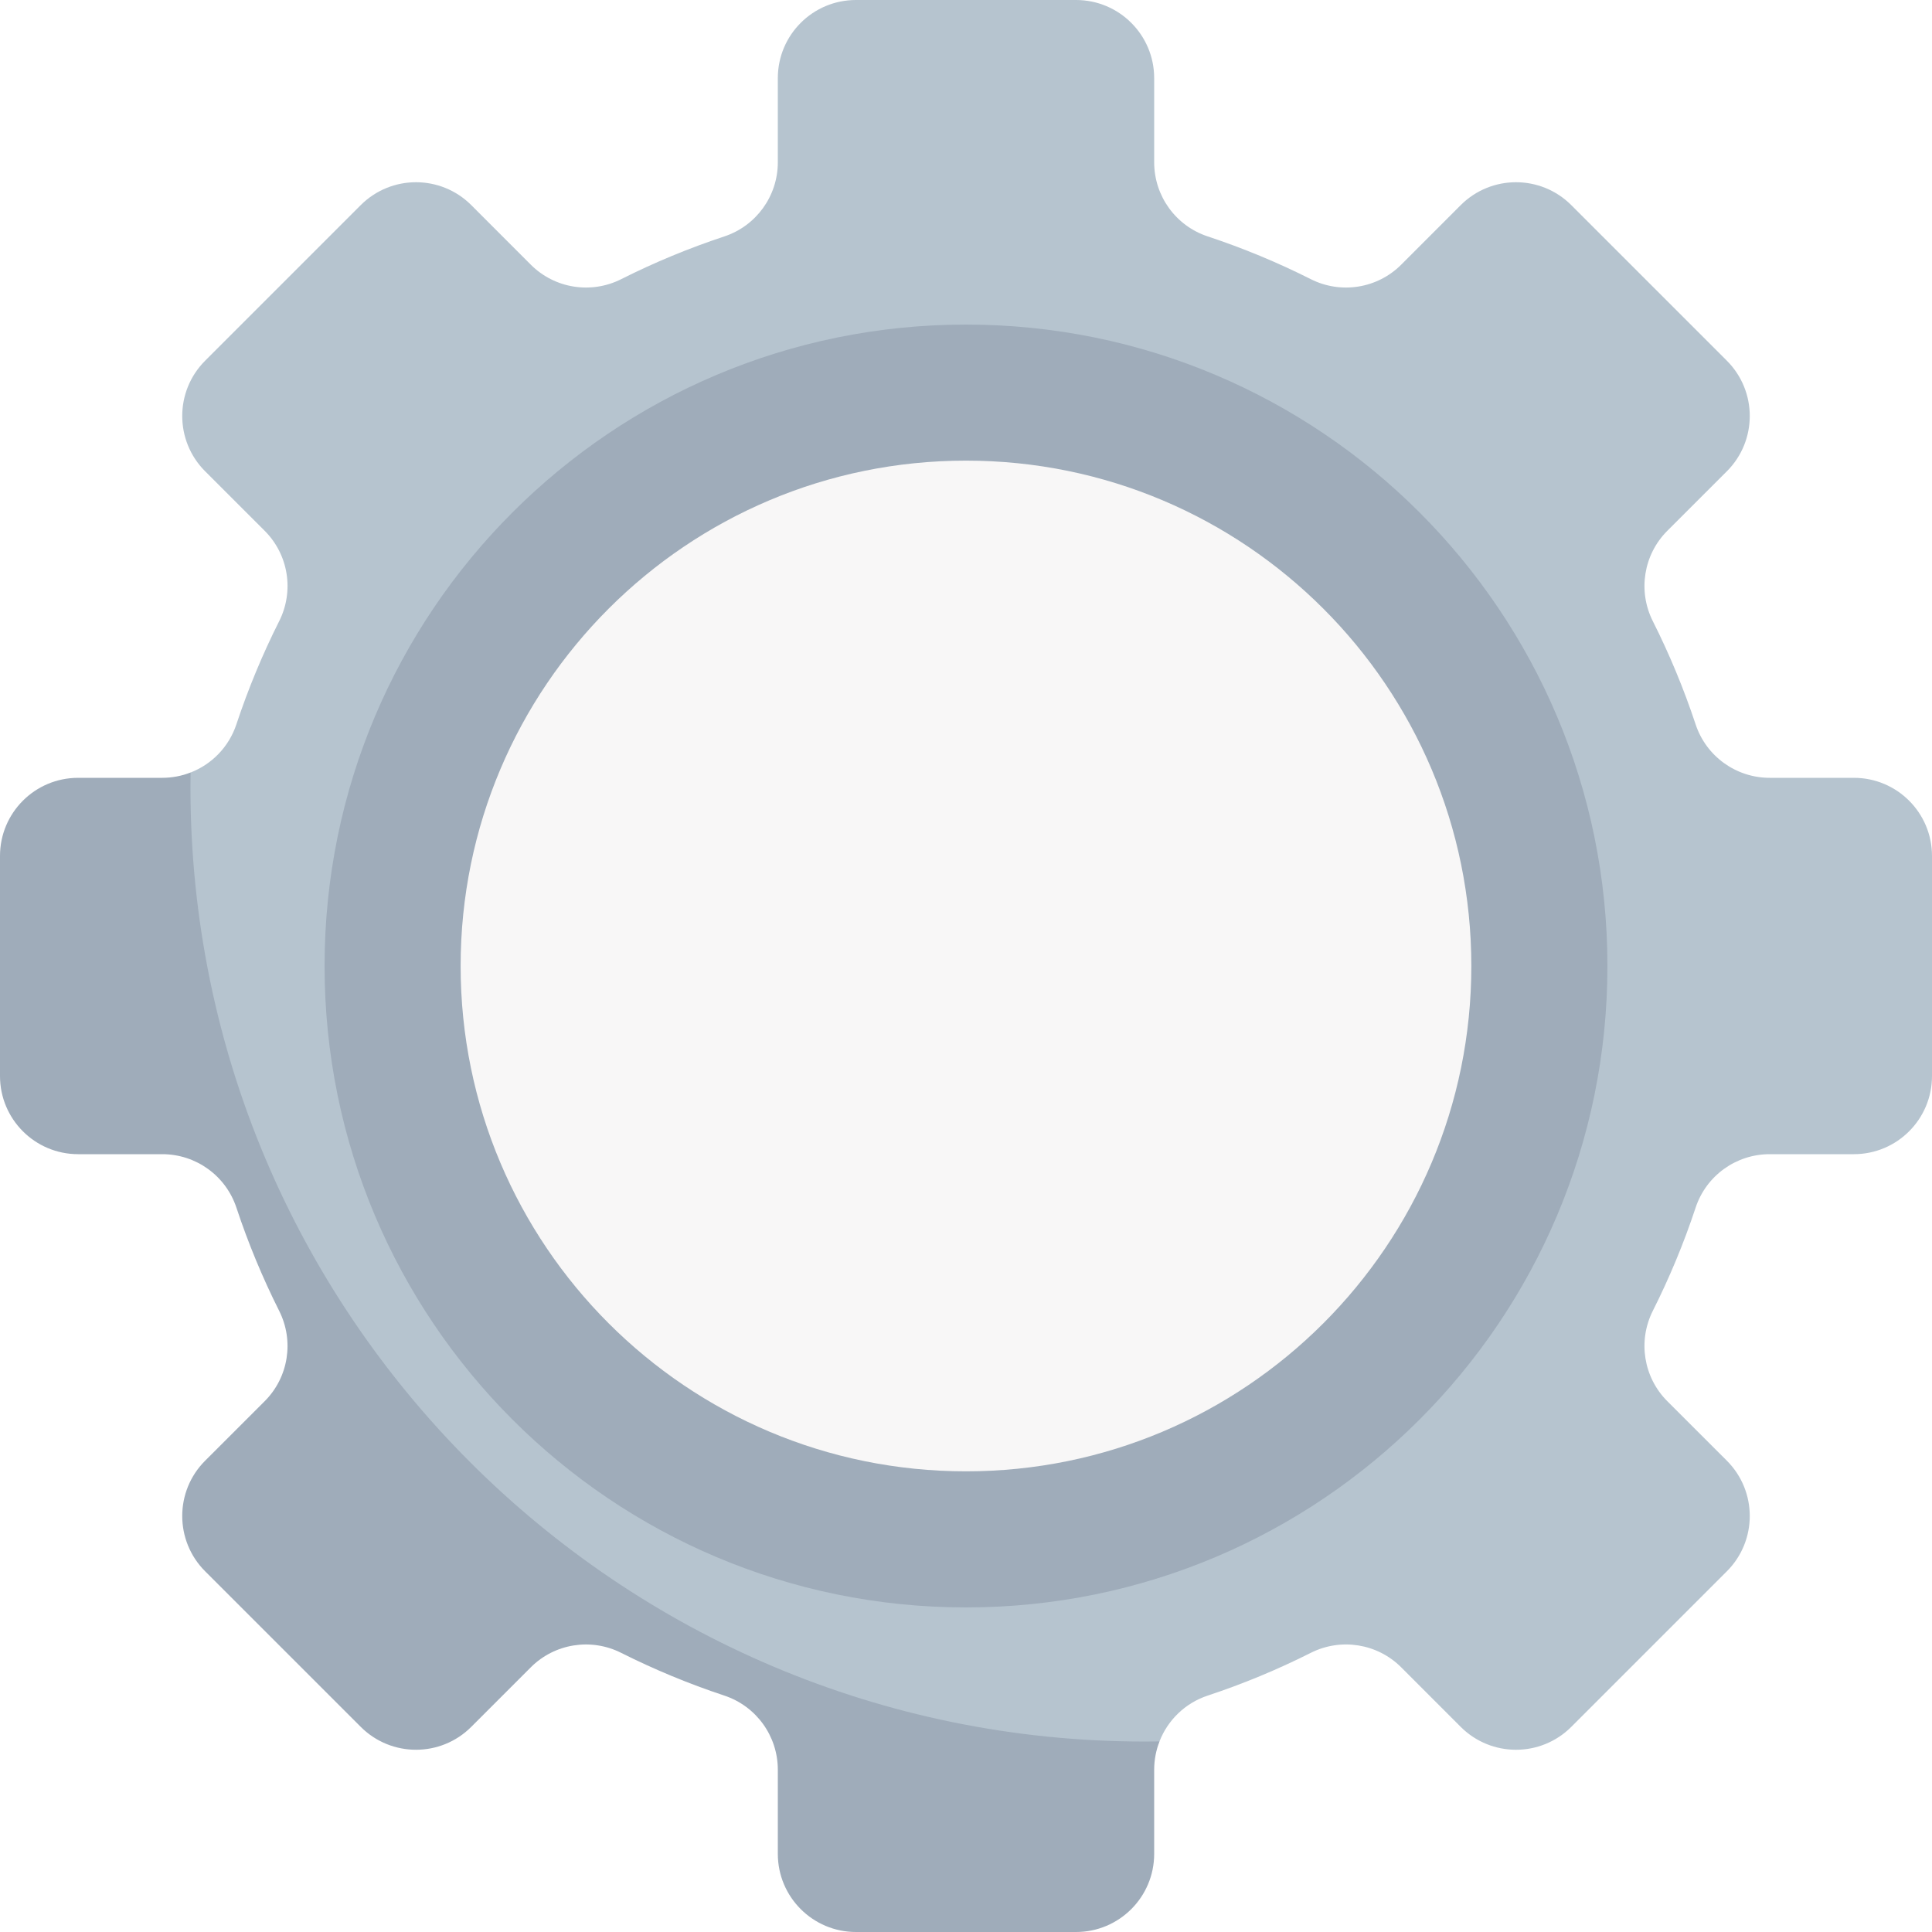
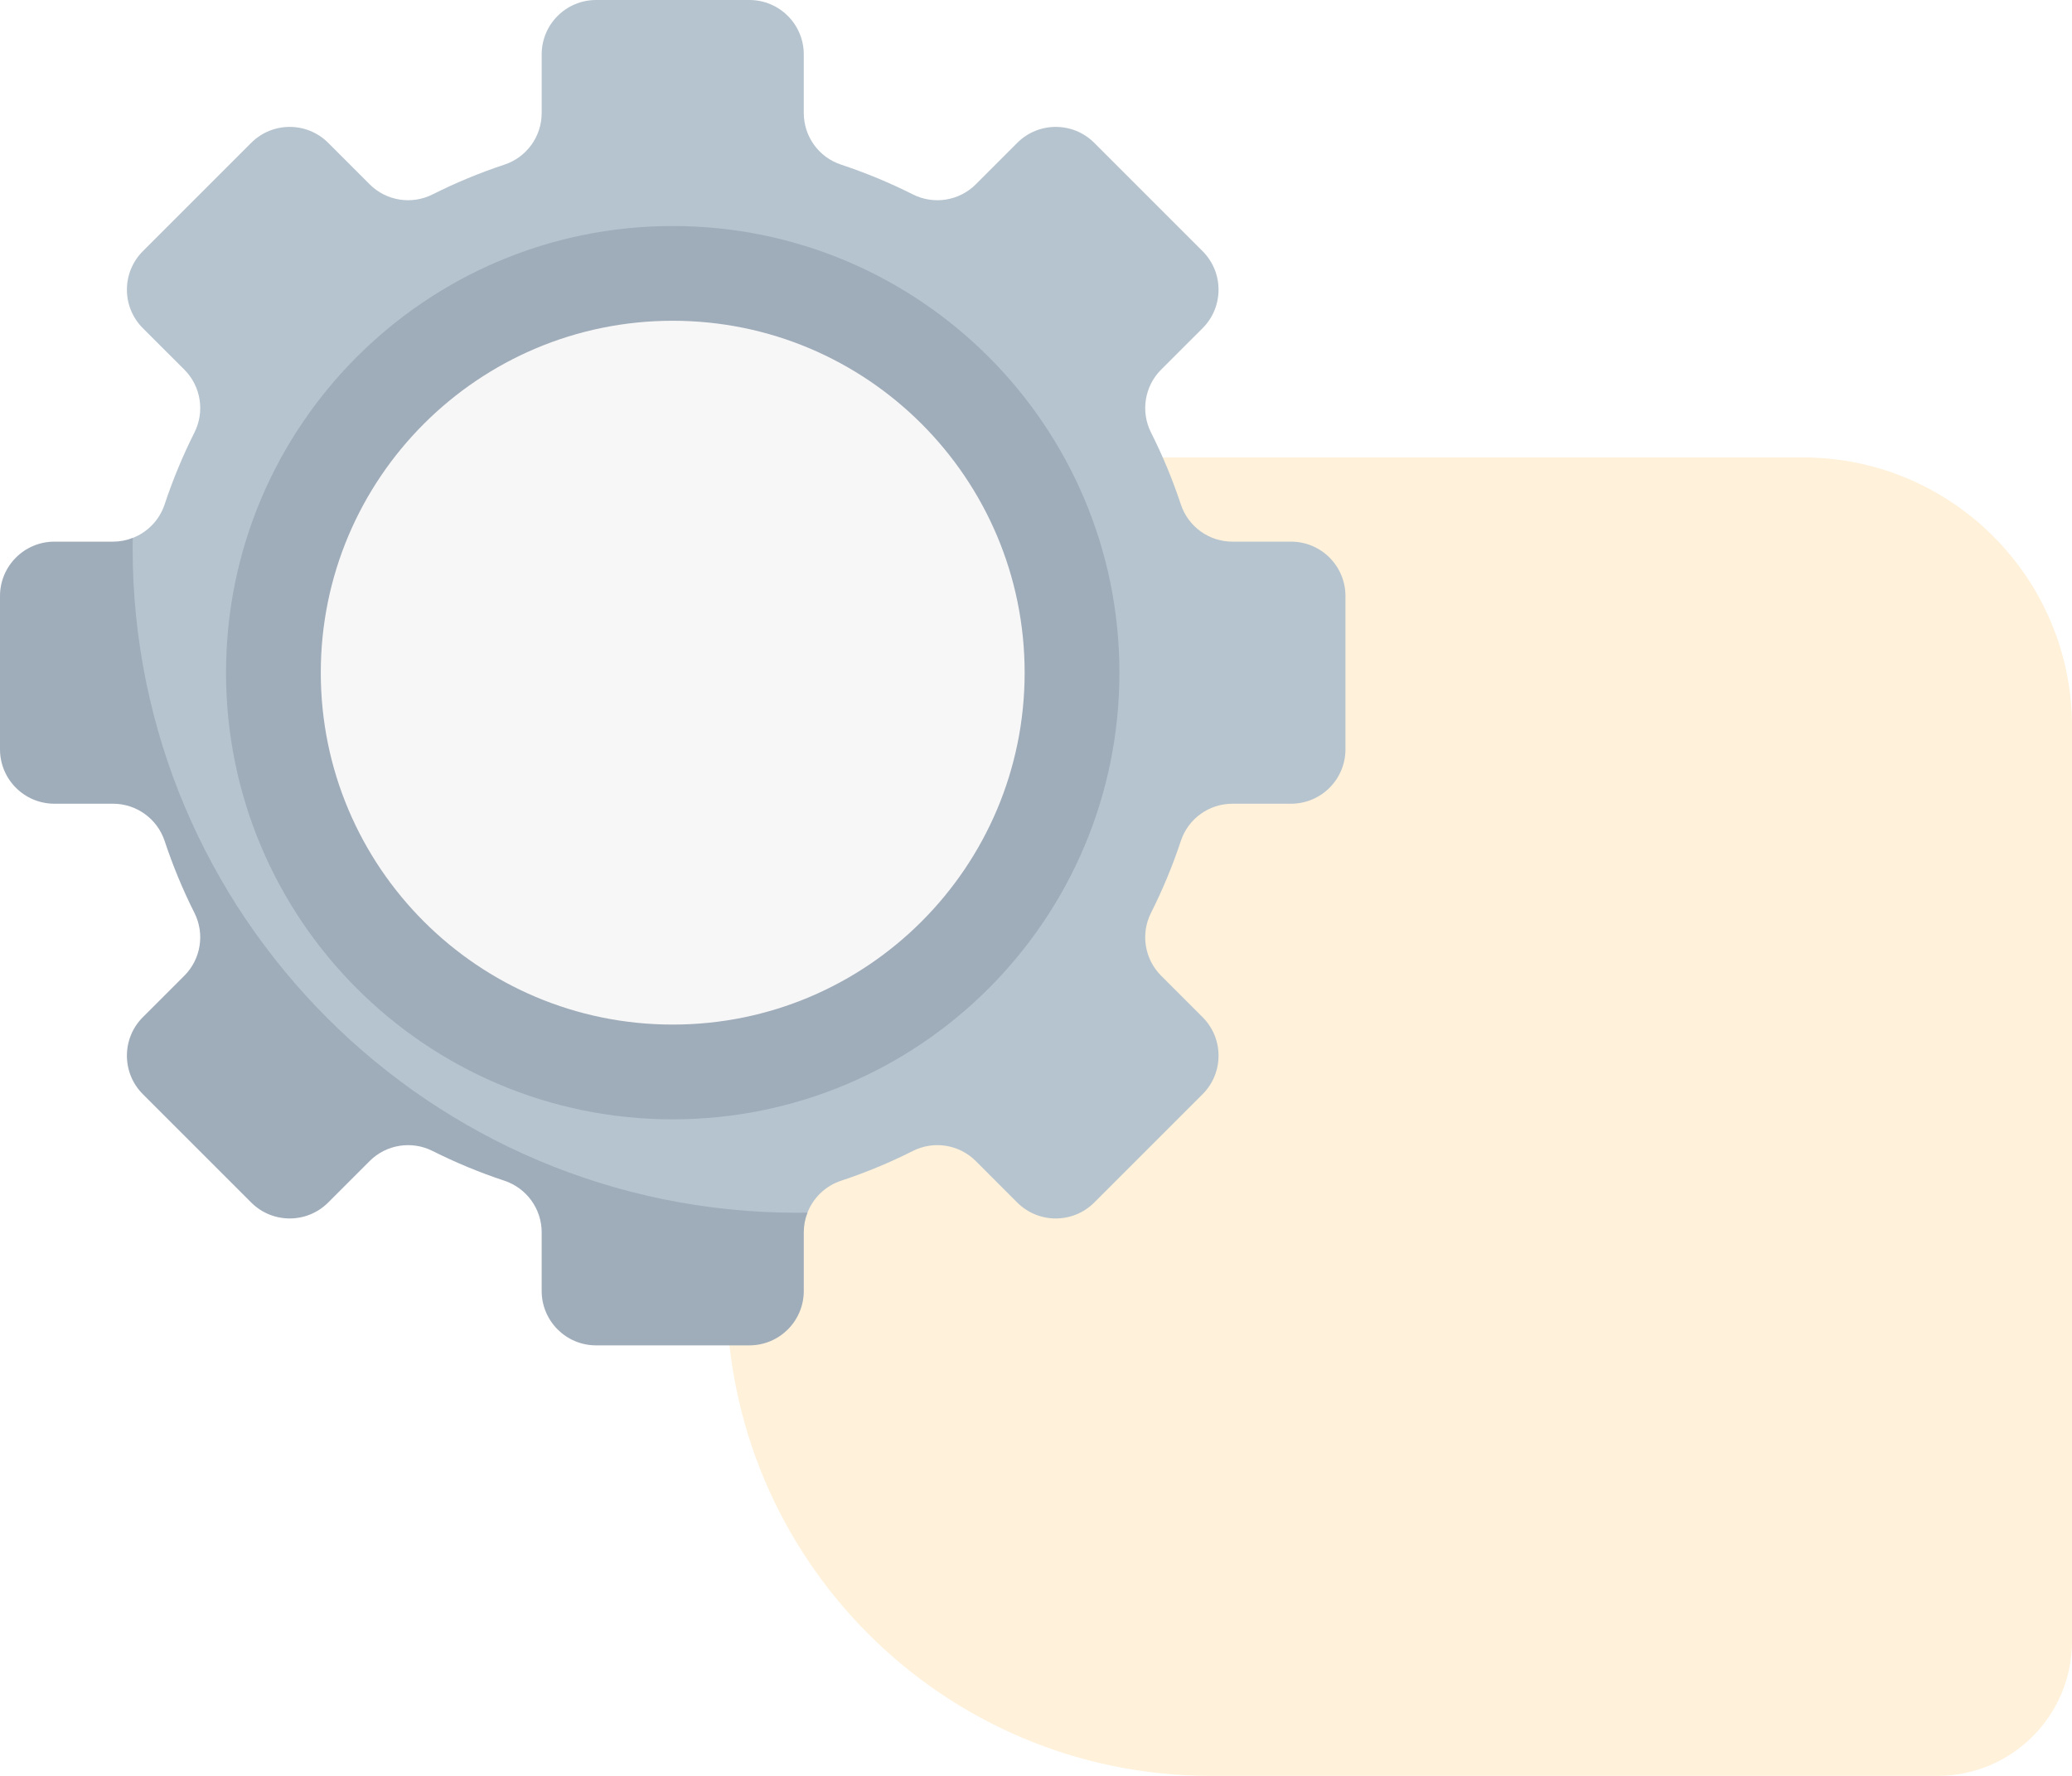
- <svg xmlns="http://www.w3.org/2000/svg" width="50" height="50" viewBox="0 0 50 50" fill="none">
+ <svg xmlns="http://www.w3.org/2000/svg" width="77" height="66" viewBox="0 0 77 66" fill="none">
+   <path d="M27 48C27 57.941 35.059 66 45 66L72 66C74.761 66 77 63.761 77 61L77 27C77 21.477 72.523 17 67 17L32 17C29.239 17 27 19.239 27 22L27 48Z" fill="#FFF1DA" />
  <path d="M50 27.848V22.152C50 21.035 49.095 20.13 47.978 20.13H45.799C44.928 20.13 44.155 19.572 43.882 18.745C43.576 17.823 43.206 16.932 42.775 16.076C42.383 15.297 42.533 14.354 43.15 13.737L44.692 12.196C45.481 11.406 45.481 10.126 44.692 9.336L40.664 5.308C39.874 4.519 38.594 4.519 37.804 5.308L36.263 6.85C35.646 7.467 34.703 7.617 33.924 7.225C33.068 6.794 32.176 6.423 31.255 6.118C30.428 5.845 29.87 5.072 29.87 4.2V2.022C29.87 0.905 28.965 0 27.848 0H22.152C21.035 0 20.13 0.905 20.13 2.022V4.201C20.13 5.072 19.572 5.845 18.745 6.119C17.823 6.424 16.932 6.794 16.076 7.225C15.297 7.617 14.354 7.467 13.737 6.85L12.196 5.308C11.406 4.519 10.126 4.519 9.336 5.308L5.308 9.336C4.519 10.126 4.519 11.406 5.308 12.196L6.85 13.737C7.467 14.354 7.617 15.297 7.225 16.076C6.794 16.932 6.424 17.824 6.118 18.745C5.925 19.329 5.482 19.779 4.932 19.993C4.703 20.082 4.557 20.23 4.301 20.23H2.123C1.006 20.23 0.101 21.136 0.101 22.252V27.748C0.101 28.864 1.006 29.77 2.123 29.77H4.301C5.172 29.77 5.945 30.428 6.219 31.255C6.524 32.176 6.895 33.068 7.325 33.924C7.717 34.703 7.567 35.646 6.95 36.263L5.51 37.804C4.72 38.594 4.72 39.874 5.51 40.664L9.336 44.49C10.126 45.28 11.406 45.28 12.196 44.49L13.737 42.949C14.354 42.332 15.297 42.182 16.076 42.574C16.932 43.005 18.025 43.476 18.946 43.781C19.773 44.055 20.331 44.828 20.331 45.699V47.878C20.331 48.994 21.236 49.9 22.353 49.9H27.748C28.864 49.9 29.77 48.994 29.77 47.878V45.699C29.77 45.443 29.918 45.297 30.007 45.068C30.221 44.518 30.671 44.075 31.255 43.882C32.176 43.577 33.068 43.206 33.924 42.775C34.703 42.383 35.646 42.533 36.263 43.15L37.804 44.692C38.594 45.481 39.874 45.481 40.664 44.692L44.692 40.664C45.481 39.874 45.481 38.594 44.692 37.804L43.15 36.263C42.533 35.646 42.383 34.703 42.775 33.924C43.206 33.068 43.577 32.176 43.882 31.255C44.155 30.428 44.928 29.87 45.8 29.87H47.978C49.095 29.87 50 28.965 50 27.848Z" fill="#B6C4CF" />
  <path d="M30.007 45.068C29.919 45.297 29.87 45.544 29.87 45.8V47.978C29.87 49.094 28.965 50 27.848 50H22.152C21.035 50 20.13 49.094 20.13 47.978V45.8C20.13 44.928 19.571 44.155 18.744 43.881C17.824 43.576 16.933 43.206 16.076 42.776C15.297 42.383 14.354 42.533 13.737 43.15L12.196 44.691C11.406 45.481 10.126 45.481 9.336 44.691L5.308 40.664C4.519 39.874 4.519 38.593 5.308 37.804L6.85 36.263C7.467 35.646 7.617 34.703 7.224 33.923C6.794 33.067 6.424 32.176 6.119 31.256C5.845 30.428 5.071 29.87 4.2 29.87H2.022C0.905 29.87 0 28.965 0 27.848V22.152C0 21.035 0.905 20.13 2.022 20.13H4.2C4.456 20.13 4.703 20.081 4.932 19.993C4.93 20.119 4.929 20.245 4.929 20.372C4.929 34.013 15.987 45.071 29.628 45.071C29.755 45.071 29.881 45.07 30.007 45.068Z" fill="#9FACBA" />
  <path d="M25 41.6C34.168 41.6 41.6 34.168 41.6 25C41.6 15.832 34.168 8.4 25 8.4C15.832 8.4 8.4 15.832 8.4 25C8.4 34.168 15.832 41.6 25 41.6Z" fill="#9FACBA" />
  <path d="M25 38.078C32.223 38.078 38.078 32.223 38.078 25C38.078 17.777 32.223 11.921 25 11.921C17.777 11.921 11.921 17.777 11.921 25C11.921 32.223 17.777 38.078 25 38.078Z" fill="#F8F7F7" />
</svg>
